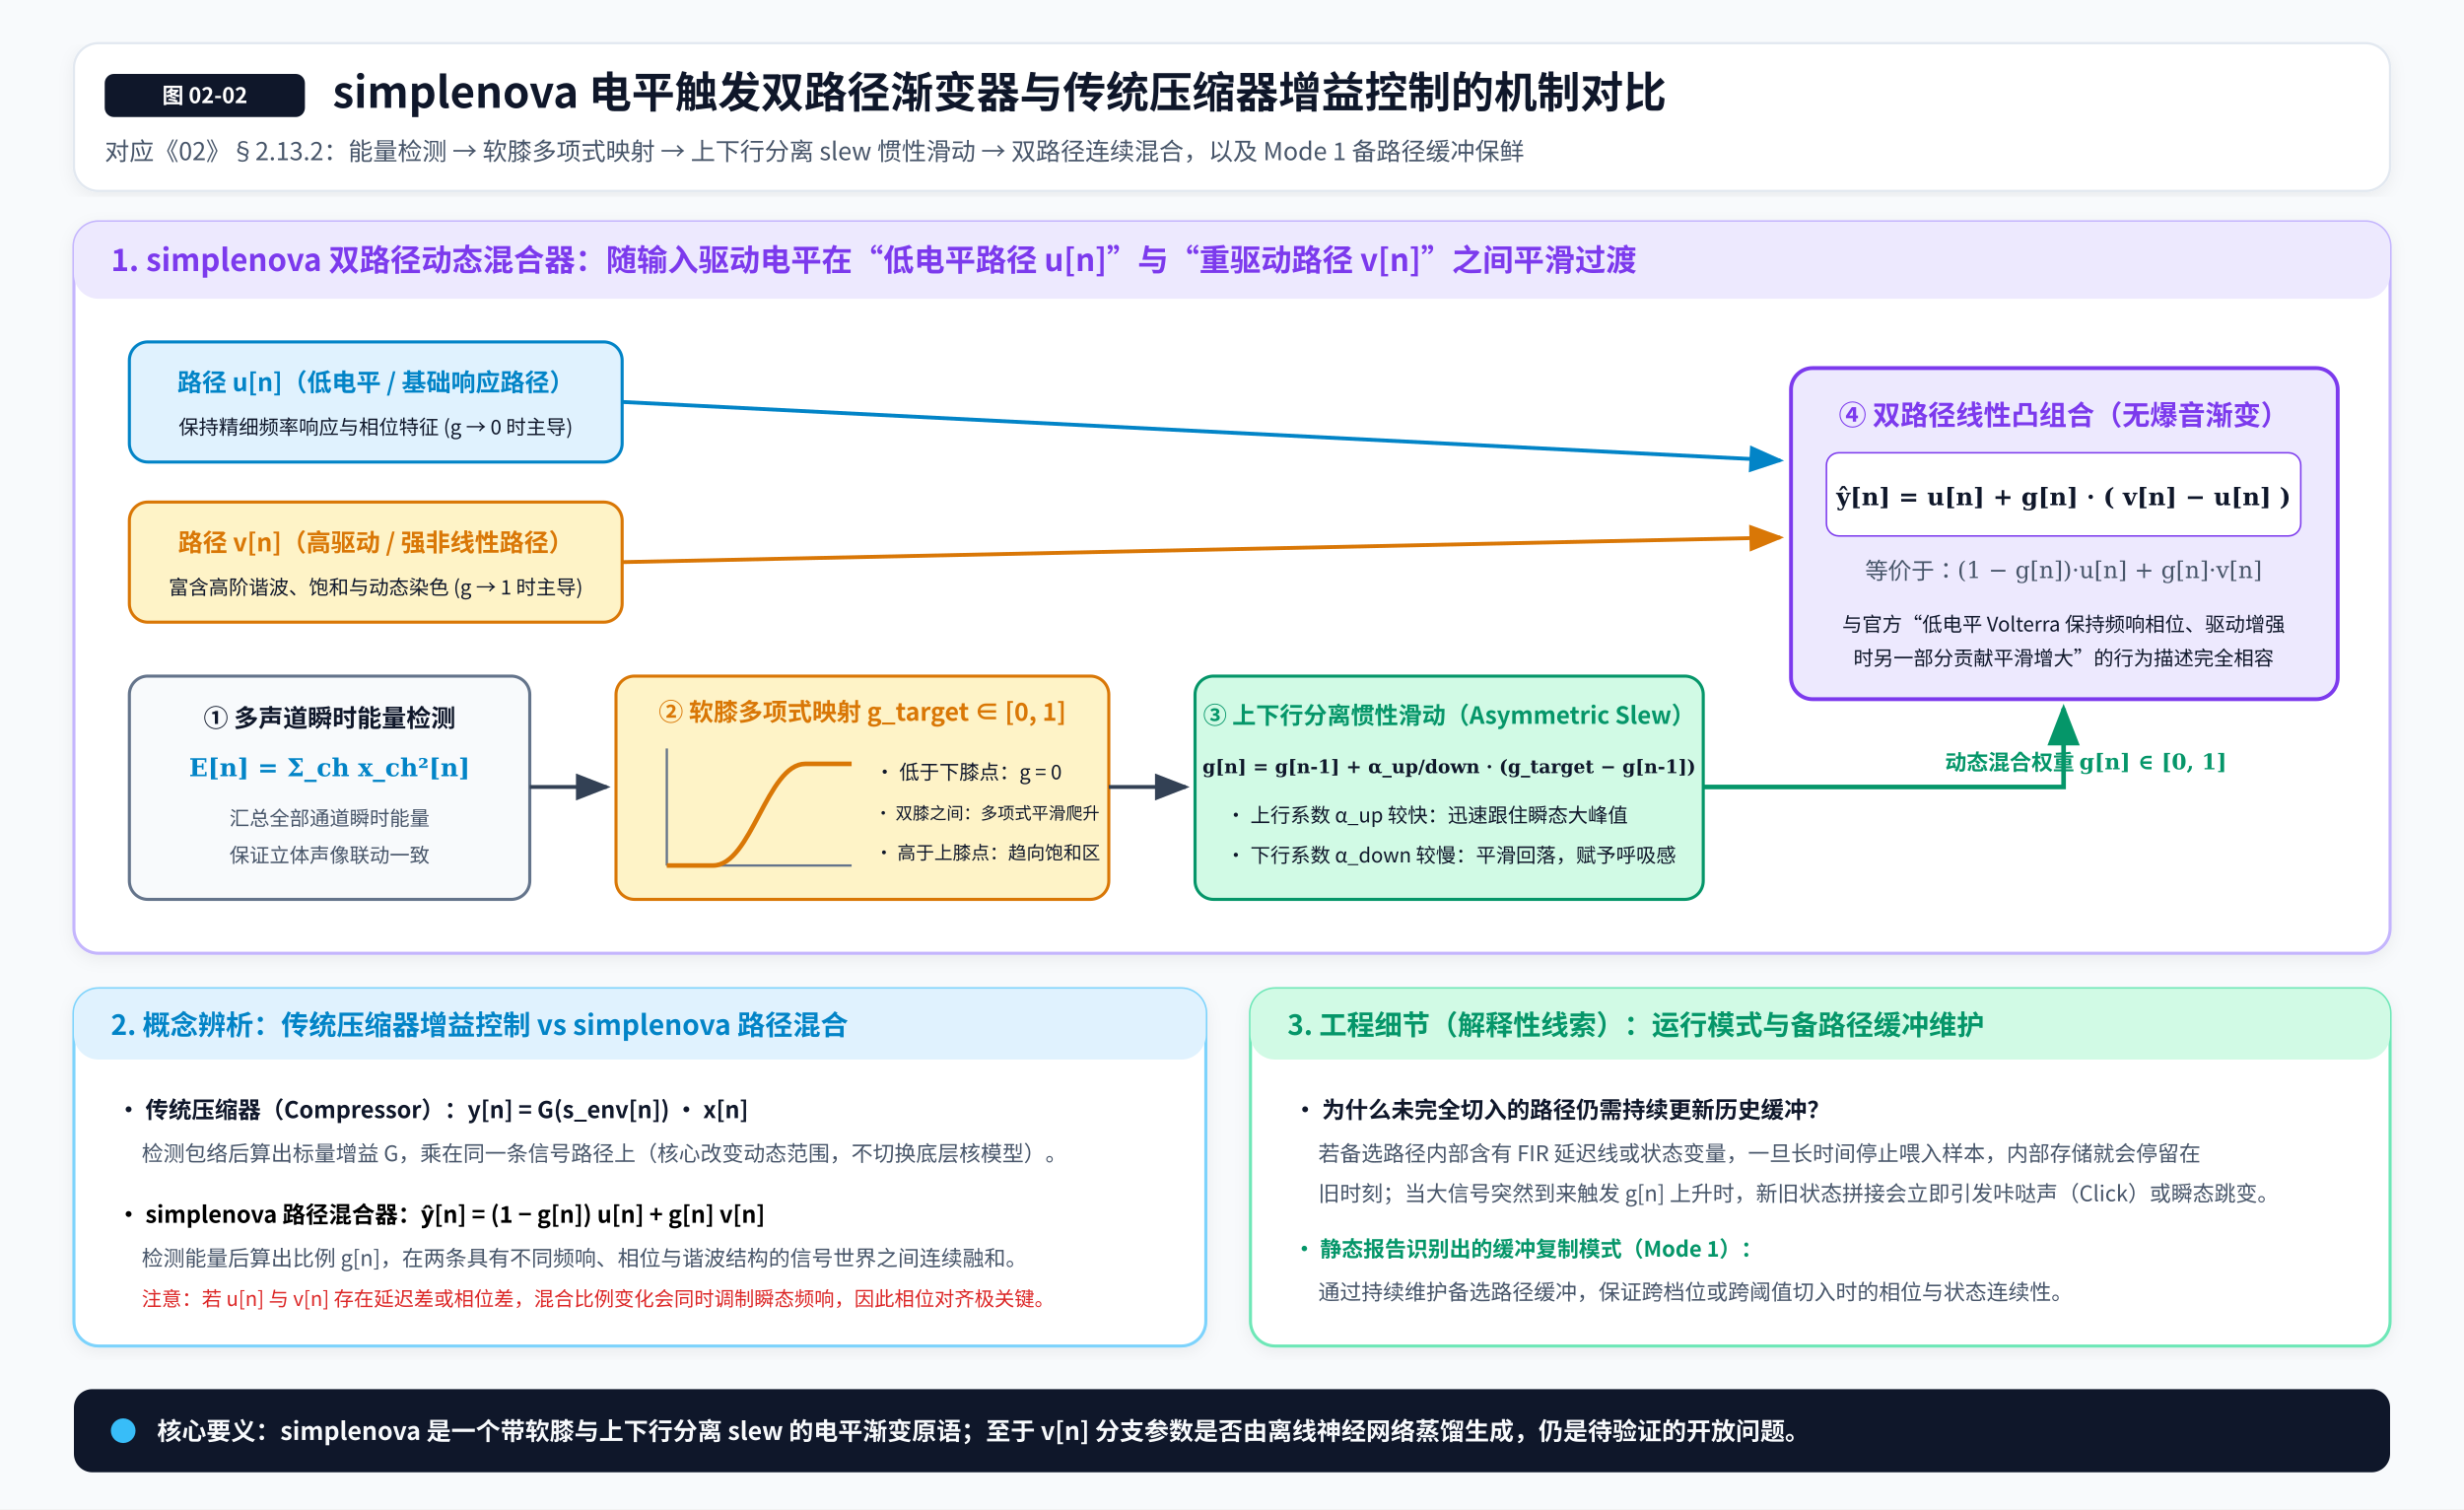
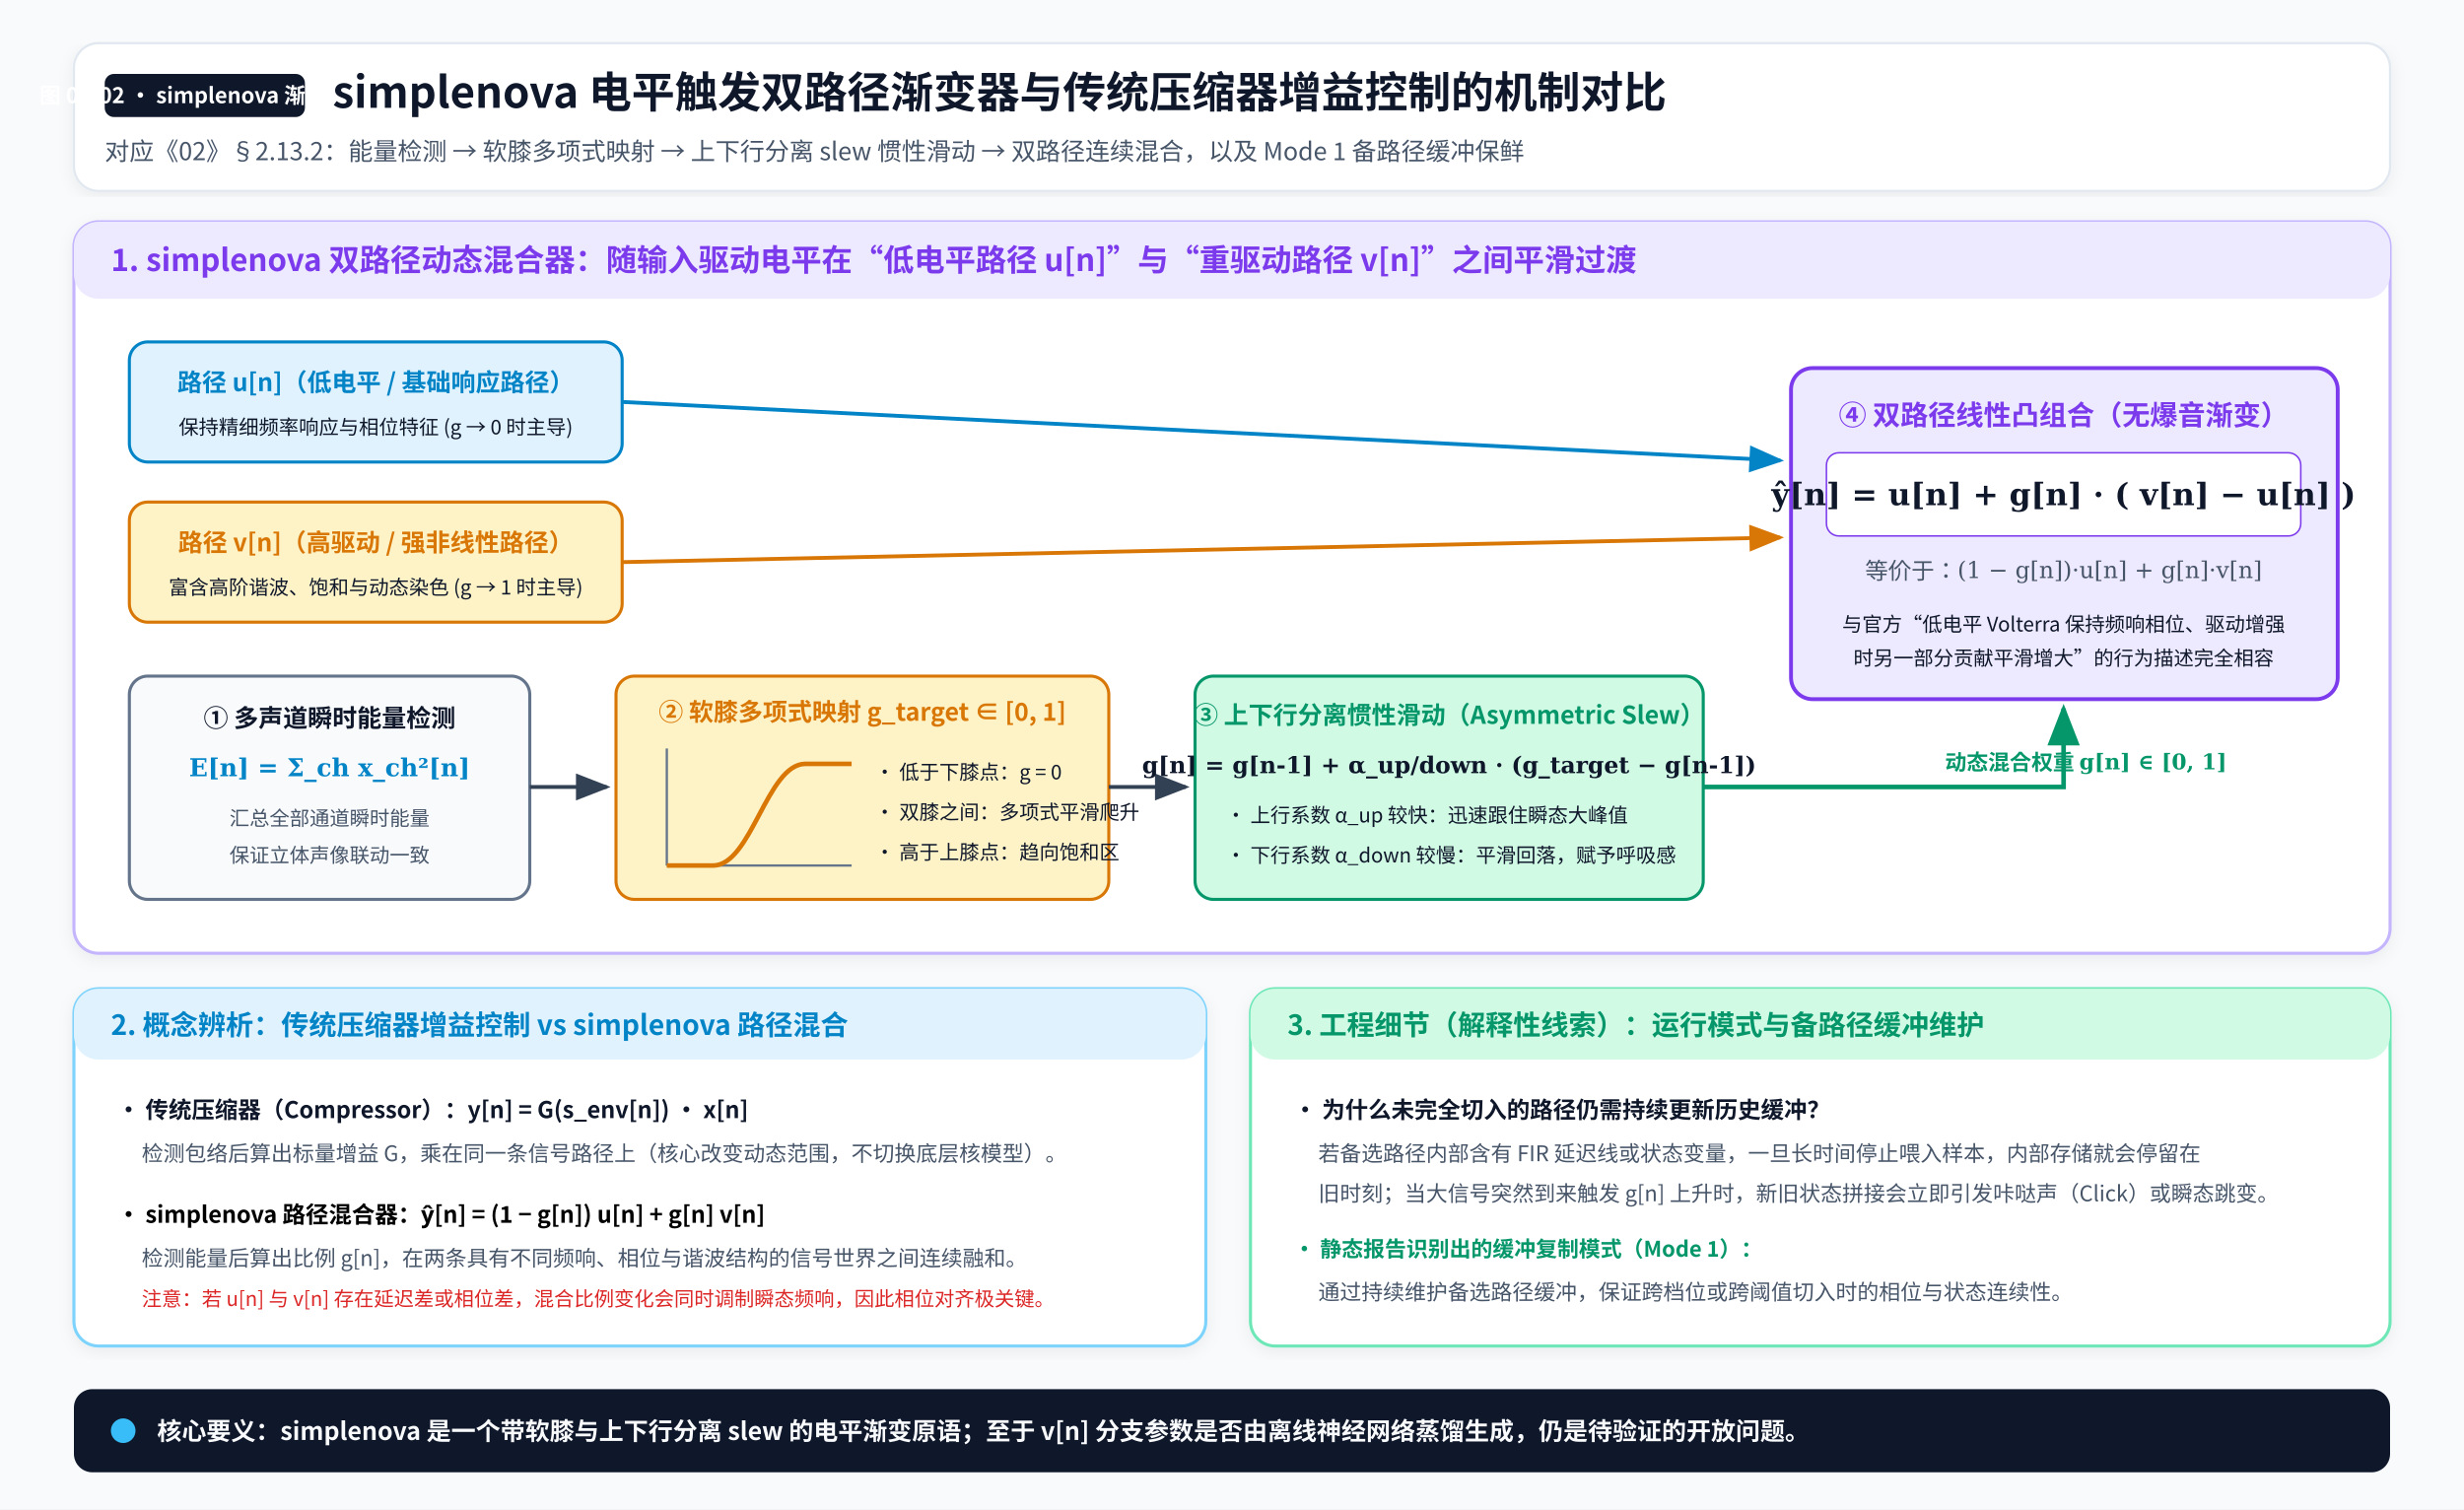
<svg xmlns="http://www.w3.org/2000/svg" width="1600" height="980" viewBox="0 0 1600 980">
  <defs>
    <filter id="shadow" x="-2%" y="-2%" width="104%" height="106%">
      <feGaussianBlur in="SourceAlpha" stdDeviation="5" result="vBlur" />
      <feOffset in="vBlur" dx="0" dy="3" result="vOffset" />
-       <feFlood flood-color="#0F172A" flood-opacity="0.06" result="vColor" />
-       <feComposite in="vColor" in2="vOffset" operator="in" result="vShadow" />
+       <feComponentTransfer>
+         <feFuncA type="linear" slope="0.06" />
+       </feComponentTransfer>
      <feMerge>
-         <feMergeNode in="vShadow" />
+         <feMergeNode />
        <feMergeNode in="SourceGraphic" />
      </feMerge>
    </filter>
    <marker id="arr-dark" markerWidth="10" markerHeight="10" refX="8" refY="3.5" orient="auto">
      <path d="M0,0 L0,7 L9,3.5 z" fill="#334155" />
    </marker>
    <marker id="arr-lin" markerWidth="10" markerHeight="10" refX="8" refY="3.5" orient="auto">
      <path d="M0,0 L0,7 L9,3.5 z" fill="#0284C7" />
    </marker>
    <marker id="arr-diag" markerWidth="10" markerHeight="10" refX="8" refY="3.5" orient="auto">
      <path d="M0,0 L0,7 L9,3.5 z" fill="#D97706" />
    </marker>
    <marker id="arr-cross" markerWidth="10" markerHeight="10" refX="8" refY="3.5" orient="auto">
      <path d="M0,0 L0,7 L9,3.5 z" fill="#7C3AED" />
    </marker>
    <marker id="arr-state" markerWidth="10" markerHeight="10" refX="8" refY="3.5" orient="auto">
      <path d="M0,0 L0,7 L9,3.5 z" fill="#059669" />
    </marker>
    <marker id="arr-warn" markerWidth="10" markerHeight="10" refX="8" refY="3.5" orient="auto">
      <path d="M0,0 L0,7 L9,3.5 z" fill="#DC2626" />
    </marker>
  </defs>
  <rect width="1600" height="980" fill="#F8FAFC" />
  <rect x="48" y="28" width="1504" height="96" rx="16" fill="#FFFFFF" stroke="#E2E8F0" stroke-width="1.5" filter="url(#shadow)" />
  <rect x="68" y="48" width="130" height="28" rx="6" fill="#0F172A" />
-   <text x="133" y="67" text-anchor="middle" font-size="14" font-weight="bold" font-family="Noto Sans CJK SC, Noto Sans SC, Microsoft YaHei, PingFang SC, sans-serif" fill="#FFFFFF">图 02-02</text>
+   <text x="133" y="67" text-anchor="middle" font-size="14" font-weight="bold" font-family="Noto Sans CJK SC, Noto Sans SC, Microsoft YaHei, PingFang SC, sans-serif" fill="#FFFFFF">图 02-02 · simplenova 渐变架构</text>
  <text x="216" y="70" font-size="28" font-weight="bold" font-family="Noto Sans CJK SC, Noto Sans SC, Microsoft YaHei, PingFang SC, sans-serif" fill="#0F172A">simplenova 电平触发双路径渐变器与传统压缩器增益控制的机制对比</text>
  <text x="68" y="104" font-size="16" font-family="Noto Sans CJK SC, Noto Sans SC, Microsoft YaHei, PingFang SC, sans-serif" fill="#475569">对应《02》§2.13.2：能量检测 → 软膝多项式映射 → 上下行分离 slew 惯性滑动 → 双路径连续混合，以及 Mode 1 备路径缓冲保鲜</text>
  <g transform="translate(48, 144)">
    <rect x="0" y="0" width="1504" height="475" rx="16" fill="#FFFFFF" stroke="#C4B5FD" stroke-width="2" filter="url(#shadow)" />
    <rect x="0" y="0" width="1504" height="50" rx="16" fill="#EDE9FE" />
    <text x="24" y="32" font-size="20" font-weight="bold" font-family="Noto Sans CJK SC, Noto Sans SC, Microsoft YaHei, PingFang SC, sans-serif" fill="#7C3AED">1. simplenova 双路径动态混合器：随输入驱动电平在“低电平路径 u[n]”与“重驱动路径 v[n]”之间平滑过渡</text>
    <rect x="36" y="78" width="320" height="78" rx="12" fill="#E0F2FE" stroke="#0284C7" stroke-width="2" />
    <text x="196" y="110" text-anchor="middle" font-size="16" font-weight="bold" font-family="Noto Sans CJK SC, Noto Sans SC, Microsoft YaHei, PingFang SC, sans-serif" fill="#0284C7">路径 u[n]（低电平 / 基础响应路径）</text>
    <text x="196" y="138" text-anchor="middle" font-size="13" font-family="Noto Sans CJK SC, Noto Sans SC, Microsoft YaHei, PingFang SC, sans-serif" fill="#0F172A">保持精细频率响应与相位特征 (g → 0 时主导)</text>
    <rect x="36" y="182" width="320" height="78" rx="12" fill="#FEF3C7" stroke="#D97706" stroke-width="2" />
    <text x="196" y="214" text-anchor="middle" font-size="16" font-weight="bold" font-family="Noto Sans CJK SC, Noto Sans SC, Microsoft YaHei, PingFang SC, sans-serif" fill="#D97706">路径 v[n]（高驱动 / 强非线性路径）</text>
    <text x="196" y="242" text-anchor="middle" font-size="13" font-family="Noto Sans CJK SC, Noto Sans SC, Microsoft YaHei, PingFang SC, sans-serif" fill="#0F172A">富含高阶谐波、饱和与动态染色 (g → 1 时主导)</text>
    <rect x="36" y="295" width="260" height="145" rx="12" fill="#F8FAFC" stroke="#64748B" stroke-width="2" />
    <text x="166" y="328" text-anchor="middle" font-size="16" font-weight="bold" font-family="Noto Sans CJK SC, Noto Sans SC, Microsoft YaHei, PingFang SC, sans-serif" fill="#0F172A">① 多声道瞬时能量检测</text>
    <text x="166" y="360" text-anchor="middle" font-size="16" font-weight="bold" font-family="DejaVu Serif, Georgia, Times New Roman, serif" fill="#0284C7">E[n] = Σ_ch x_ch²[n]</text>
    <text x="166" y="392" text-anchor="middle" font-size="13" font-family="Noto Sans CJK SC, Noto Sans SC, Microsoft YaHei, PingFang SC, sans-serif" fill="#475569">汇总全部通道瞬时能量</text>
    <text x="166" y="416" text-anchor="middle" font-size="13" font-family="Noto Sans CJK SC, Noto Sans SC, Microsoft YaHei, PingFang SC, sans-serif" fill="#475569">保证立体声像联动一致</text>
    <line x1="296" y1="367" x2="346" y2="367" stroke="#334155" stroke-width="2.5" marker-end="url(#arr-dark)" />
    <rect x="352" y="295" width="320" height="145" rx="12" fill="#FEF3C7" stroke="#D97706" stroke-width="2" />
    <text x="512" y="324" text-anchor="middle" font-size="16" font-weight="bold" font-family="Noto Sans CJK SC, Noto Sans SC, Microsoft YaHei, PingFang SC, sans-serif" fill="#D97706">② 软膝多项式映射 g_target ∈ [0, 1]</text>
    <line x1="385" y1="418" x2="505" y2="418" stroke="#64748B" stroke-width="1.5" />
    <line x1="385" y1="418" x2="385" y2="342" stroke="#64748B" stroke-width="1.5" />
    <path d="M 385 418 L 415 418 C 440 418, 450 352, 475 352 L 505 352" fill="none" stroke="#D97706" stroke-width="3" />
    <text x="520" y="362" font-size="13" font-family="Noto Sans CJK SC, Noto Sans SC, Microsoft YaHei, PingFang SC, sans-serif" fill="#0F172A">• 低于下膝点：g = 0</text>
-     <text x="520" y="388" font-size="11.04" font-family="Noto Sans CJK SC, Noto Sans SC, Microsoft YaHei, PingFang SC, sans-serif" fill="#0F172A">• 双膝之间：多项式平滑爬升</text>
-     <text x="520" y="414" font-size="11.98" font-family="Noto Sans CJK SC, Noto Sans SC, Microsoft YaHei, PingFang SC, sans-serif" fill="#0F172A">• 高于上膝点：趋向饱和区</text>
+     <text x="520" y="388" font-size="13" font-family="Noto Sans CJK SC, Noto Sans SC, Microsoft YaHei, PingFang SC, sans-serif" fill="#0F172A">• 双膝之间：多项式平滑爬升</text>
+     <text x="520" y="414" font-size="13" font-family="Noto Sans CJK SC, Noto Sans SC, Microsoft YaHei, PingFang SC, sans-serif" fill="#0F172A">• 高于上膝点：趋向饱和区</text>
    <line x1="672" y1="367" x2="722" y2="367" stroke="#334155" stroke-width="2.5" marker-end="url(#arr-dark)" />
    <rect x="728" y="295" width="330" height="145" rx="12" fill="#D1FAE5" stroke="#059669" stroke-width="2" />
-     <text x="893" y="326" text-anchor="middle" font-size="15.4" font-weight="bold" font-family="Noto Sans CJK SC, Noto Sans SC, Microsoft YaHei, PingFang SC, sans-serif" fill="#059669">③ 上下行分离惯性滑动（Asymmetric Slew）</text>
-     <text x="893" y="358" text-anchor="middle" font-size="12.05" font-weight="bold" font-family="DejaVu Serif, Georgia, Times New Roman, serif" fill="#0F172A">g[n] = g[n-1] + α_up/down · (g_target − g[n-1])</text>
+     <text x="893" y="326" text-anchor="middle" font-size="16" font-weight="bold" font-family="Noto Sans CJK SC, Noto Sans SC, Microsoft YaHei, PingFang SC, sans-serif" fill="#059669">③ 上下行分离惯性滑动（Asymmetric Slew）</text>
+     <text x="893" y="358" text-anchor="middle" font-size="15" font-weight="bold" font-family="DejaVu Serif, Georgia, Times New Roman, serif" fill="#0F172A">g[n] = g[n-1] + α_up/down · (g_target − g[n-1])</text>
    <text x="748" y="390" font-size="13" font-family="Noto Sans CJK SC, Noto Sans SC, Microsoft YaHei, PingFang SC, sans-serif" fill="#0F172A">• 上行系数 α_up 较快：迅速跟住瞬态大峰值</text>
    <text x="748" y="416" font-size="13" font-family="Noto Sans CJK SC, Noto Sans SC, Microsoft YaHei, PingFang SC, sans-serif" fill="#0F172A">• 下行系数 α_down 较慢：平滑回落，赋予呼吸感</text>
    <rect x="1115" y="95" width="355" height="215" rx="14" fill="#EDE9FE" stroke="#7C3AED" stroke-width="2.5" />
    <text x="1292" y="132" text-anchor="middle" font-size="18" font-weight="bold" font-family="Noto Sans CJK SC, Noto Sans SC, Microsoft YaHei, PingFang SC, sans-serif" fill="#7C3AED">④ 双路径线性凸组合（无爆音渐变）</text>
    <rect x="1138" y="150" width="308" height="54" rx="8" fill="#FFFFFF" stroke="#7C3AED" />
-     <text x="1292" y="184" text-anchor="middle" font-size="15.56" font-weight="bold" font-family="DejaVu Serif, Georgia, Times New Roman, serif" fill="#0F172A">ŷ[n] = u[n] + g[n] · ( v[n] − u[n] )</text>
+     <text x="1292" y="184" text-anchor="middle" font-size="20" font-weight="bold" font-family="DejaVu Serif, Georgia, Times New Roman, serif" fill="#0F172A">ŷ[n] = u[n] + g[n] · ( v[n] − u[n] )</text>
    <text x="1292" y="232" text-anchor="middle" font-size="15" font-family="DejaVu Serif, Georgia, Times New Roman, serif" fill="#475569">等价于：(1 − g[n])·u[n] + g[n]·v[n]</text>
    <text x="1292" y="266" text-anchor="middle" font-size="13" font-family="Noto Sans CJK SC, Noto Sans SC, Microsoft YaHei, PingFang SC, sans-serif" fill="#0F172A">与官方“低电平 Volterra 保持频响相位、驱动增强</text>
    <text x="1292" y="288" text-anchor="middle" font-size="13" font-family="Noto Sans CJK SC, Noto Sans SC, Microsoft YaHei, PingFang SC, sans-serif" fill="#0F172A">时另一部分贡献平滑增大”的行为描述完全相容</text>
    <line x1="356" y1="117" x2="1108" y2="155" stroke="#0284C7" stroke-width="2.5" marker-end="url(#arr-lin)" />
    <line x1="356" y1="221" x2="1108" y2="205" stroke="#D97706" stroke-width="2.5" marker-end="url(#arr-diag)" />
    <path d="M 1058 367 L 1292 367 L 1292 316" fill="none" stroke="#059669" stroke-width="3" marker-end="url(#arr-state)" />
    <text x="1215" y="356" font-size="14" font-weight="bold" font-family="DejaVu Serif, Georgia, Times New Roman, serif" fill="#059669">动态混合权重 g[n] ∈ [0, 1]</text>
  </g>
  <g transform="translate(48, 642)">
    <rect x="0" y="0" width="735" height="232" rx="16" fill="#FFFFFF" stroke="#7DD3FC" stroke-width="2" filter="url(#shadow)" />
    <rect x="0" y="0" width="735" height="46" rx="16" fill="#E0F2FE" />
    <text x="24" y="30" font-size="18" font-weight="bold" font-family="Noto Sans CJK SC, Noto Sans SC, Microsoft YaHei, PingFang SC, sans-serif" fill="#0284C7">2. 概念辨析：传统压缩器增益控制 vs simplenova 路径混合</text>
    <text x="28" y="84" font-size="15" font-weight="bold" font-family="Noto Sans CJK SC, Noto Sans SC, Microsoft YaHei, PingFang SC, sans-serif" fill="#0F172A">• 传统压缩器（Compressor）：y[n] = G(s_env[n]) · x[n]</text>
    <text x="44" y="112" font-size="14" font-family="Noto Sans CJK SC, Noto Sans SC, Microsoft YaHei, PingFang SC, sans-serif" fill="#475569">检测包络后算出标量增益 G，乘在同一条信号路径上（核心改变动态范围，不切换底层核模型）。</text>
    <text x="28" y="152" font-size="15" font-weight="bold" font-family="Noto Sans CJK SC, Noto Sans SC, Microsoft YaHei, PingFang SC, sans-serif">• simplenova 路径混合器：ŷ[n] = (1 − g[n]) u[n] + g[n] v[n]</text>
    <text x="44" y="180" font-size="14" font-family="Noto Sans CJK SC, Noto Sans SC, Microsoft YaHei, PingFang SC, sans-serif" fill="#475569">检测能量后算出比例 g[n]，在两条具有不同频响、相位与谐波结构的信号世界之间连续融和。</text>
    <text x="44" y="206" font-size="13" font-family="Noto Sans CJK SC, Noto Sans SC, Microsoft YaHei, PingFang SC, sans-serif" fill="#DC2626">注意：若 u[n] 与 v[n] 存在延迟差或相位差，混合比例变化会同时调制瞬态频响，因此相位对齐极关键。</text>
  </g>
  <g transform="translate(812, 642)">
    <rect x="0" y="0" width="740" height="232" rx="16" fill="#FFFFFF" stroke="#6EE7B7" stroke-width="2" filter="url(#shadow)" />
    <rect x="0" y="0" width="740" height="46" rx="16" fill="#D1FAE5" />
    <text x="24" y="30" font-size="18" font-weight="bold" font-family="Noto Sans CJK SC, Noto Sans SC, Microsoft YaHei, PingFang SC, sans-serif" fill="#059669">3. 工程细节（解释性线索）：运行模式与备路径缓冲维护</text>
    <text x="28" y="84" font-size="15" font-weight="bold" font-family="Noto Sans CJK SC, Noto Sans SC, Microsoft YaHei, PingFang SC, sans-serif" fill="#0F172A">• 为什么未完全切入的路径仍需持续更新历史缓冲？</text>
    <text x="44" y="112" font-size="14" font-family="Noto Sans CJK SC, Noto Sans SC, Microsoft YaHei, PingFang SC, sans-serif" fill="#475569">若备选路径内部含有 FIR 延迟线或状态变量，一旦长时间停止喂入样本，内部存储就会停留在</text>
    <text x="44" y="138" font-size="14" font-family="Noto Sans CJK SC, Noto Sans SC, Microsoft YaHei, PingFang SC, sans-serif" fill="#475569">旧时刻；当大信号突然到来触发 g[n] 上升时，新旧状态拼接会立即引发咔哒声（Click）或瞬态跳变。</text>
    <text x="28" y="174" font-size="14" font-weight="bold" font-family="Noto Sans CJK SC, Noto Sans SC, Microsoft YaHei, PingFang SC, sans-serif" fill="#059669">• 静态报告识别出的缓冲复制模式（Mode 1）：</text>
    <text x="44" y="202" font-size="14" font-family="Noto Sans CJK SC, Noto Sans SC, Microsoft YaHei, PingFang SC, sans-serif" fill="#475569">通过持续维护备选路径缓冲，保证跨档位或跨阈值切入时的相位与状态连续性。</text>
  </g>
  <rect x="48" y="902" width="1504" height="54" rx="12" fill="#0F172A" />
  <circle cx="80" cy="929" r="8" fill="#38BDF8" />
  <text x="102" y="935" font-size="16" font-weight="bold" font-family="Noto Sans CJK SC, Noto Sans SC, Microsoft YaHei, PingFang SC, sans-serif" fill="#F8FAFC">核心要义：simplenova 是一个带软膝与上下行分离 slew 的电平渐变原语；至于 v[n] 分支参数是否由离线神经网络蒸馏生成，仍是待验证的开放问题。</text>
</svg>
